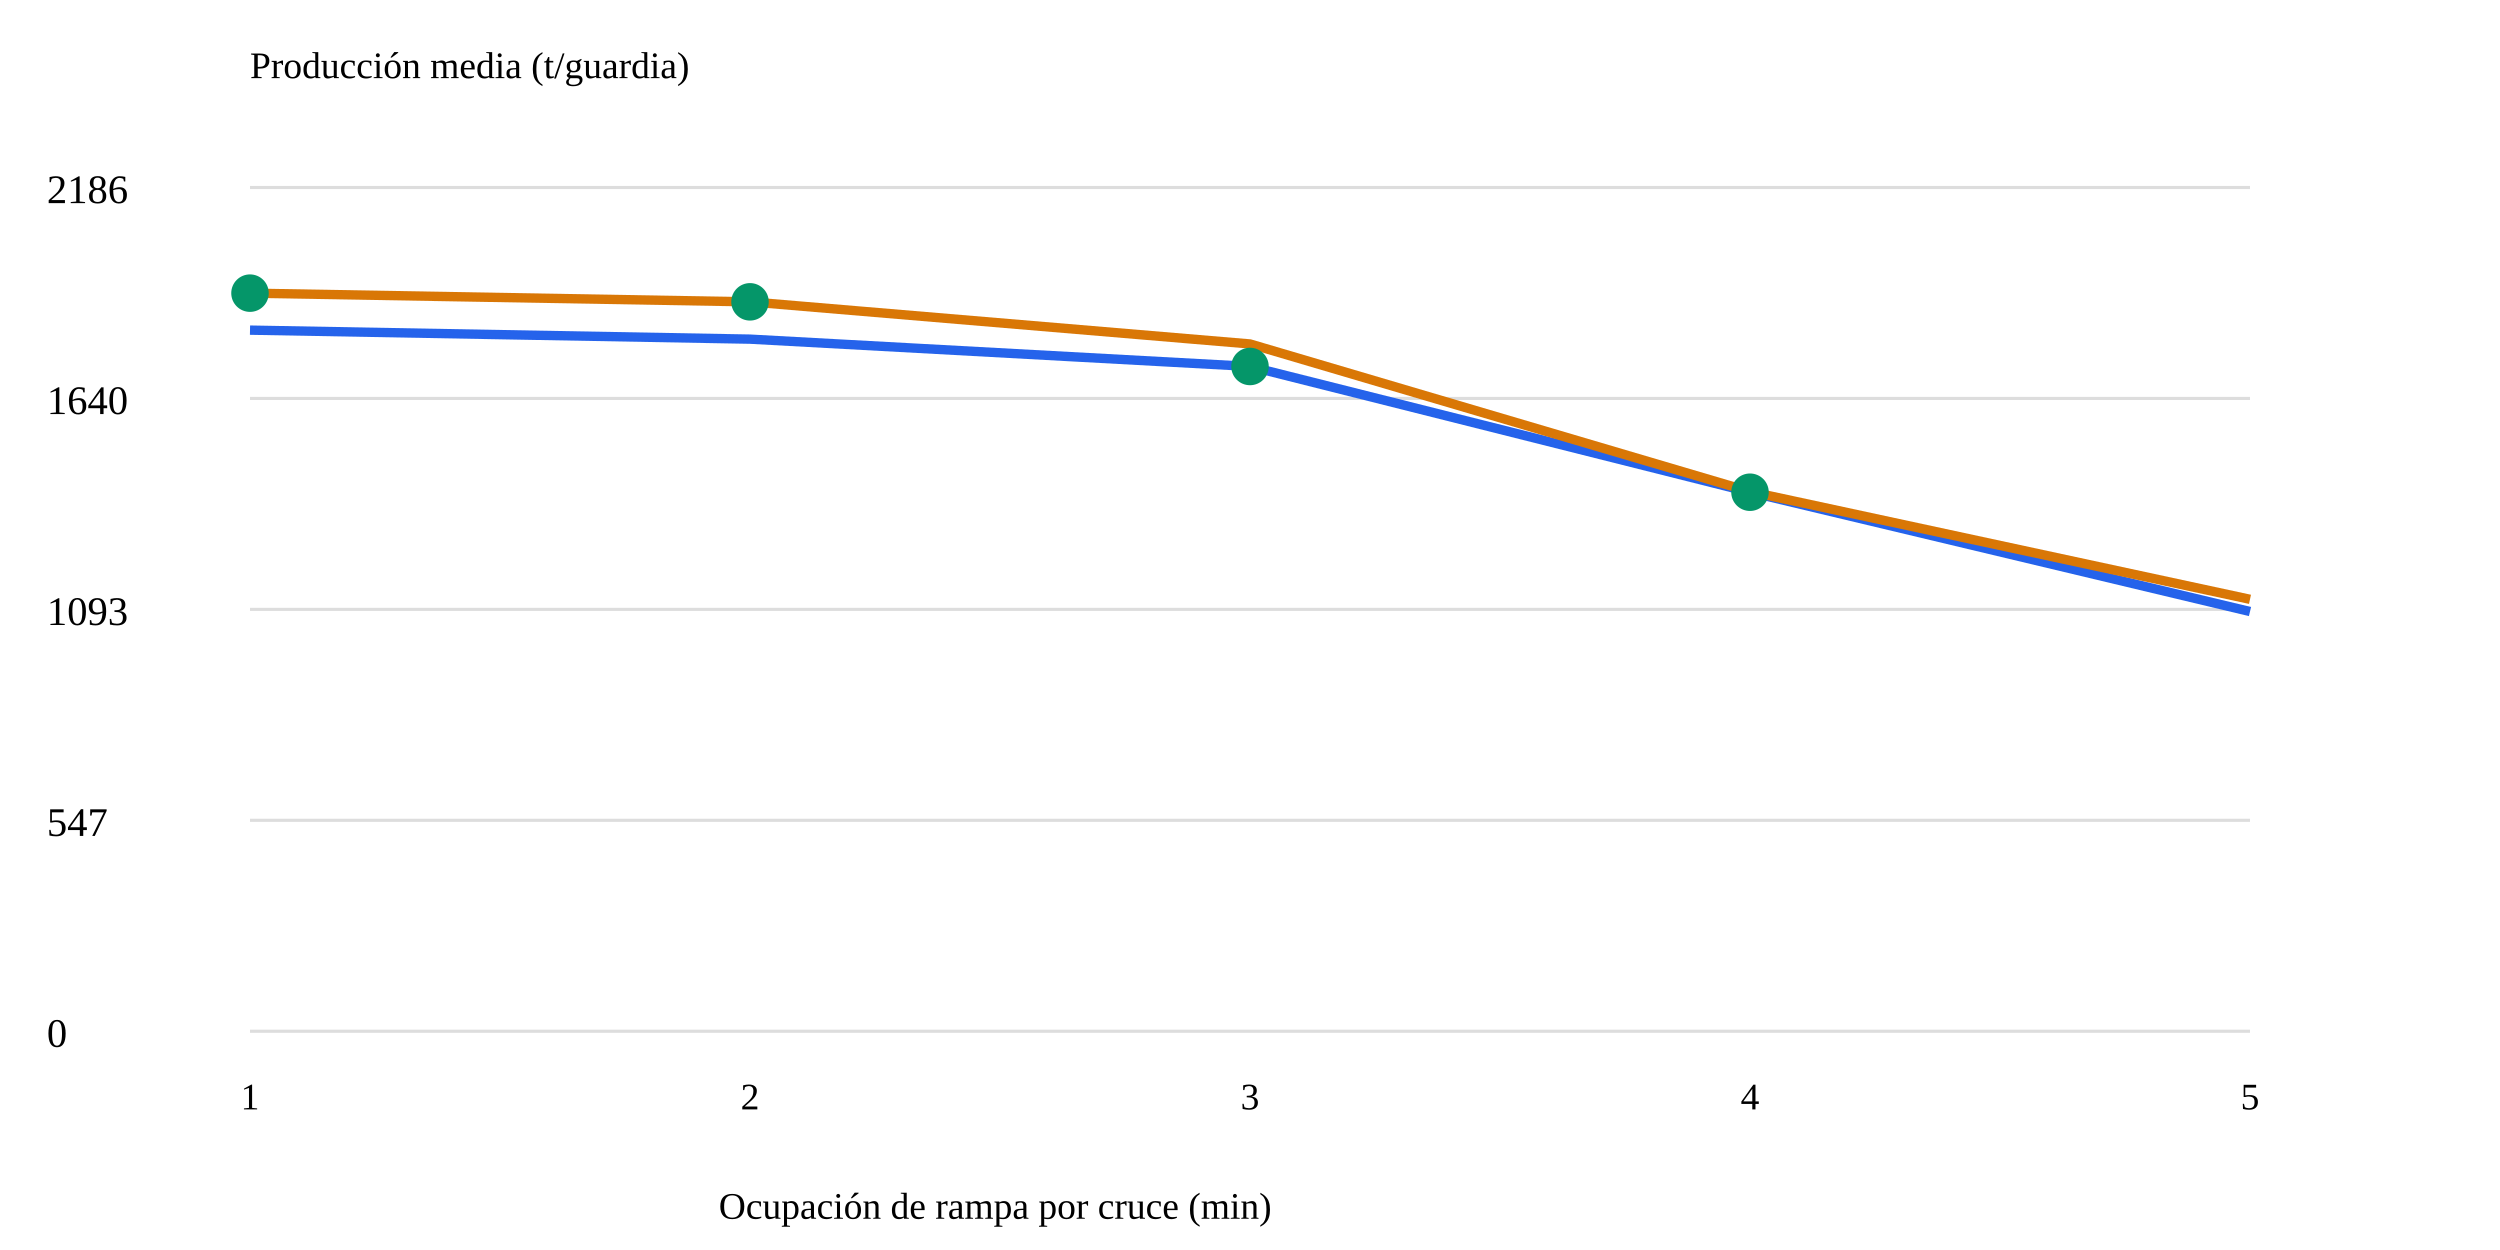
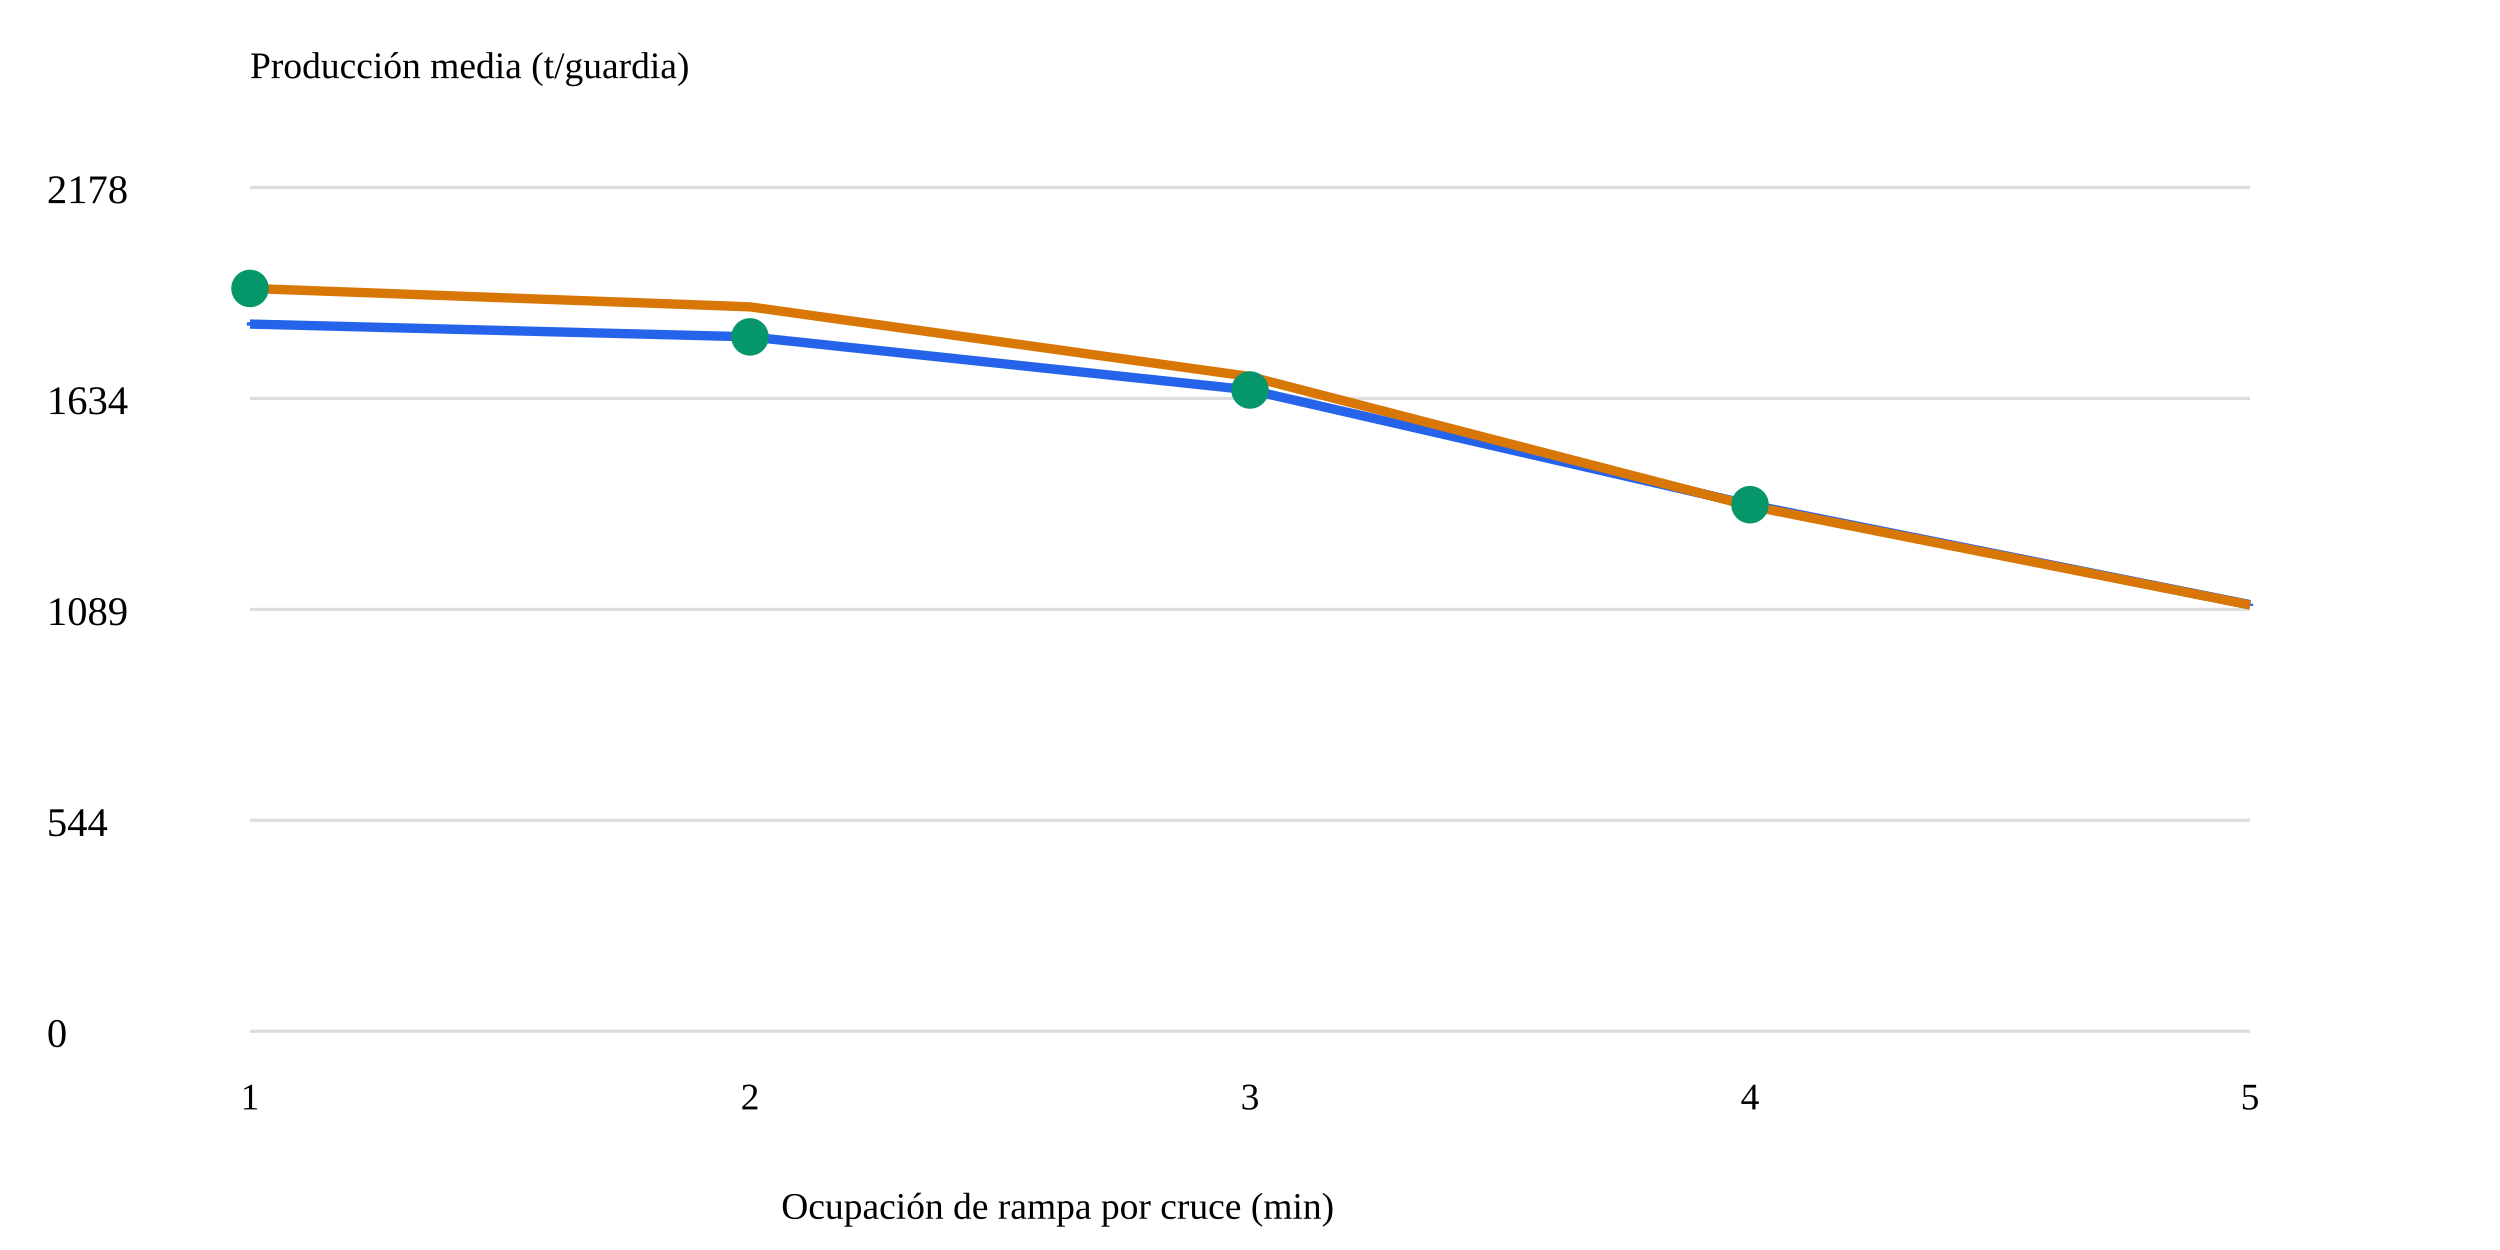
- <svg xmlns="http://www.w3.org/2000/svg" viewBox="0 0 800 400" role="img" aria-label="Producción frente al tiempo de ocupación de rampa">
+ <svg xmlns="http://www.w3.org/2000/svg" viewBox="0 0 800 400" role="img" aria-label="Producción media frente a la ocupación de rampa">
  <rect width="800" height="400" fill="#fff" />
  <path d="M80 330.0H720" stroke="#ddd" />
  <text x="15" y="335.0" font-size="13">0</text>
  <path d="M80 262.5H720" stroke="#ddd" />
-   <text x="15" y="267.5" font-size="13">547</text>
+   <text x="15" y="267.5" font-size="13">544</text>
  <path d="M80 195.0H720" stroke="#ddd" />
-   <text x="15" y="200.0" font-size="13">1093</text>
+   <text x="15" y="200.0" font-size="13">1089</text>
  <path d="M80 127.5H720" stroke="#ddd" />
-   <text x="15" y="132.5" font-size="13">1640</text>
+   <text x="15" y="132.5" font-size="13">1634</text>
  <path d="M80 60.0H720" stroke="#ddd" />
-   <text x="15" y="65.0" font-size="13">2186</text>
+   <text x="15" y="65.0" font-size="13">2178</text>
  <text x="80.0" y="355" text-anchor="middle">1</text>
  <text x="240.0" y="355" text-anchor="middle">2</text>
  <text x="400.0" y="355" text-anchor="middle">3</text>
  <text x="560.0" y="355" text-anchor="middle">4</text>
  <text x="720.0" y="355" text-anchor="middle">5</text>
-   <polyline points="80.0,105.643 240.0,108.525 400.0,117.273 560.0,157.513 720.0,195.695" fill="none" stroke="#2563eb" stroke-width="3" />
-   <polyline points="80.0,93.808 240.0,96.587 400.0,110.069 560.0,157.307 720.0,191.784" fill="none" stroke="#d97706" stroke-width="3" />
-   <circle cx="80.0" cy="93.808" r="6" fill="#059669" />
-   <circle cx="240.0" cy="96.587" r="6" fill="#059669" />
-   <circle cx="400.0" cy="117.273" r="6" fill="#059669" />
-   <circle cx="560.0" cy="157.513" r="6" fill="#059669" />
+   <polyline points="80.0,103.7 240.0,107.8 400.0,124.8 560.0,161.5 720.0,193.5" fill="none" stroke="#2563eb" stroke-width="3" />
+   <path d="M80.0 104.2V103.1" stroke="#2563eb" stroke-width="2" />
+   <path d="M240.0 108.5V107.1" stroke="#2563eb" stroke-width="2" />
+   <path d="M400.0 126.3V123.4" stroke="#2563eb" stroke-width="2" />
+   <path d="M560.0 162.1V160.9" stroke="#2563eb" stroke-width="2" />
+   <path d="M720.0 193.9V193.2" stroke="#2563eb" stroke-width="2" />
+   <polyline points="80.0,92.3 240.0,98.2 400.0,120.5 560.0,161.9 720.0,193.6" fill="none" stroke="#d97706" stroke-width="3" />
+   <path d="M80.0 93.0V91.6" stroke="#d97706" stroke-width="2" />
+   <path d="M240.0 99.0V97.4" stroke="#d97706" stroke-width="2" />
+   <path d="M400.0 121.5V119.5" stroke="#d97706" stroke-width="2" />
+   <path d="M560.0 162.5V161.3" stroke="#d97706" stroke-width="2" />
+   <path d="M720.0 193.6V193.6" stroke="#d97706" stroke-width="2" />
+   <circle cx="80.0" cy="92.3" r="6" fill="#059669" />
+   <circle cx="240.0" cy="107.8" r="6" fill="#059669" />
+   <circle cx="400.0" cy="124.8" r="6" fill="#059669" />
+   <circle cx="560.0" cy="161.5" r="6" fill="#059669" />
  <text x="80" y="25">Producción media (t/guardia)</text>
-   <text x="230" y="390">Ocupación de rampa por cruce (min)</text>
+   <text x="250" y="390">Ocupación de rampa por cruce (min)</text>
</svg>
